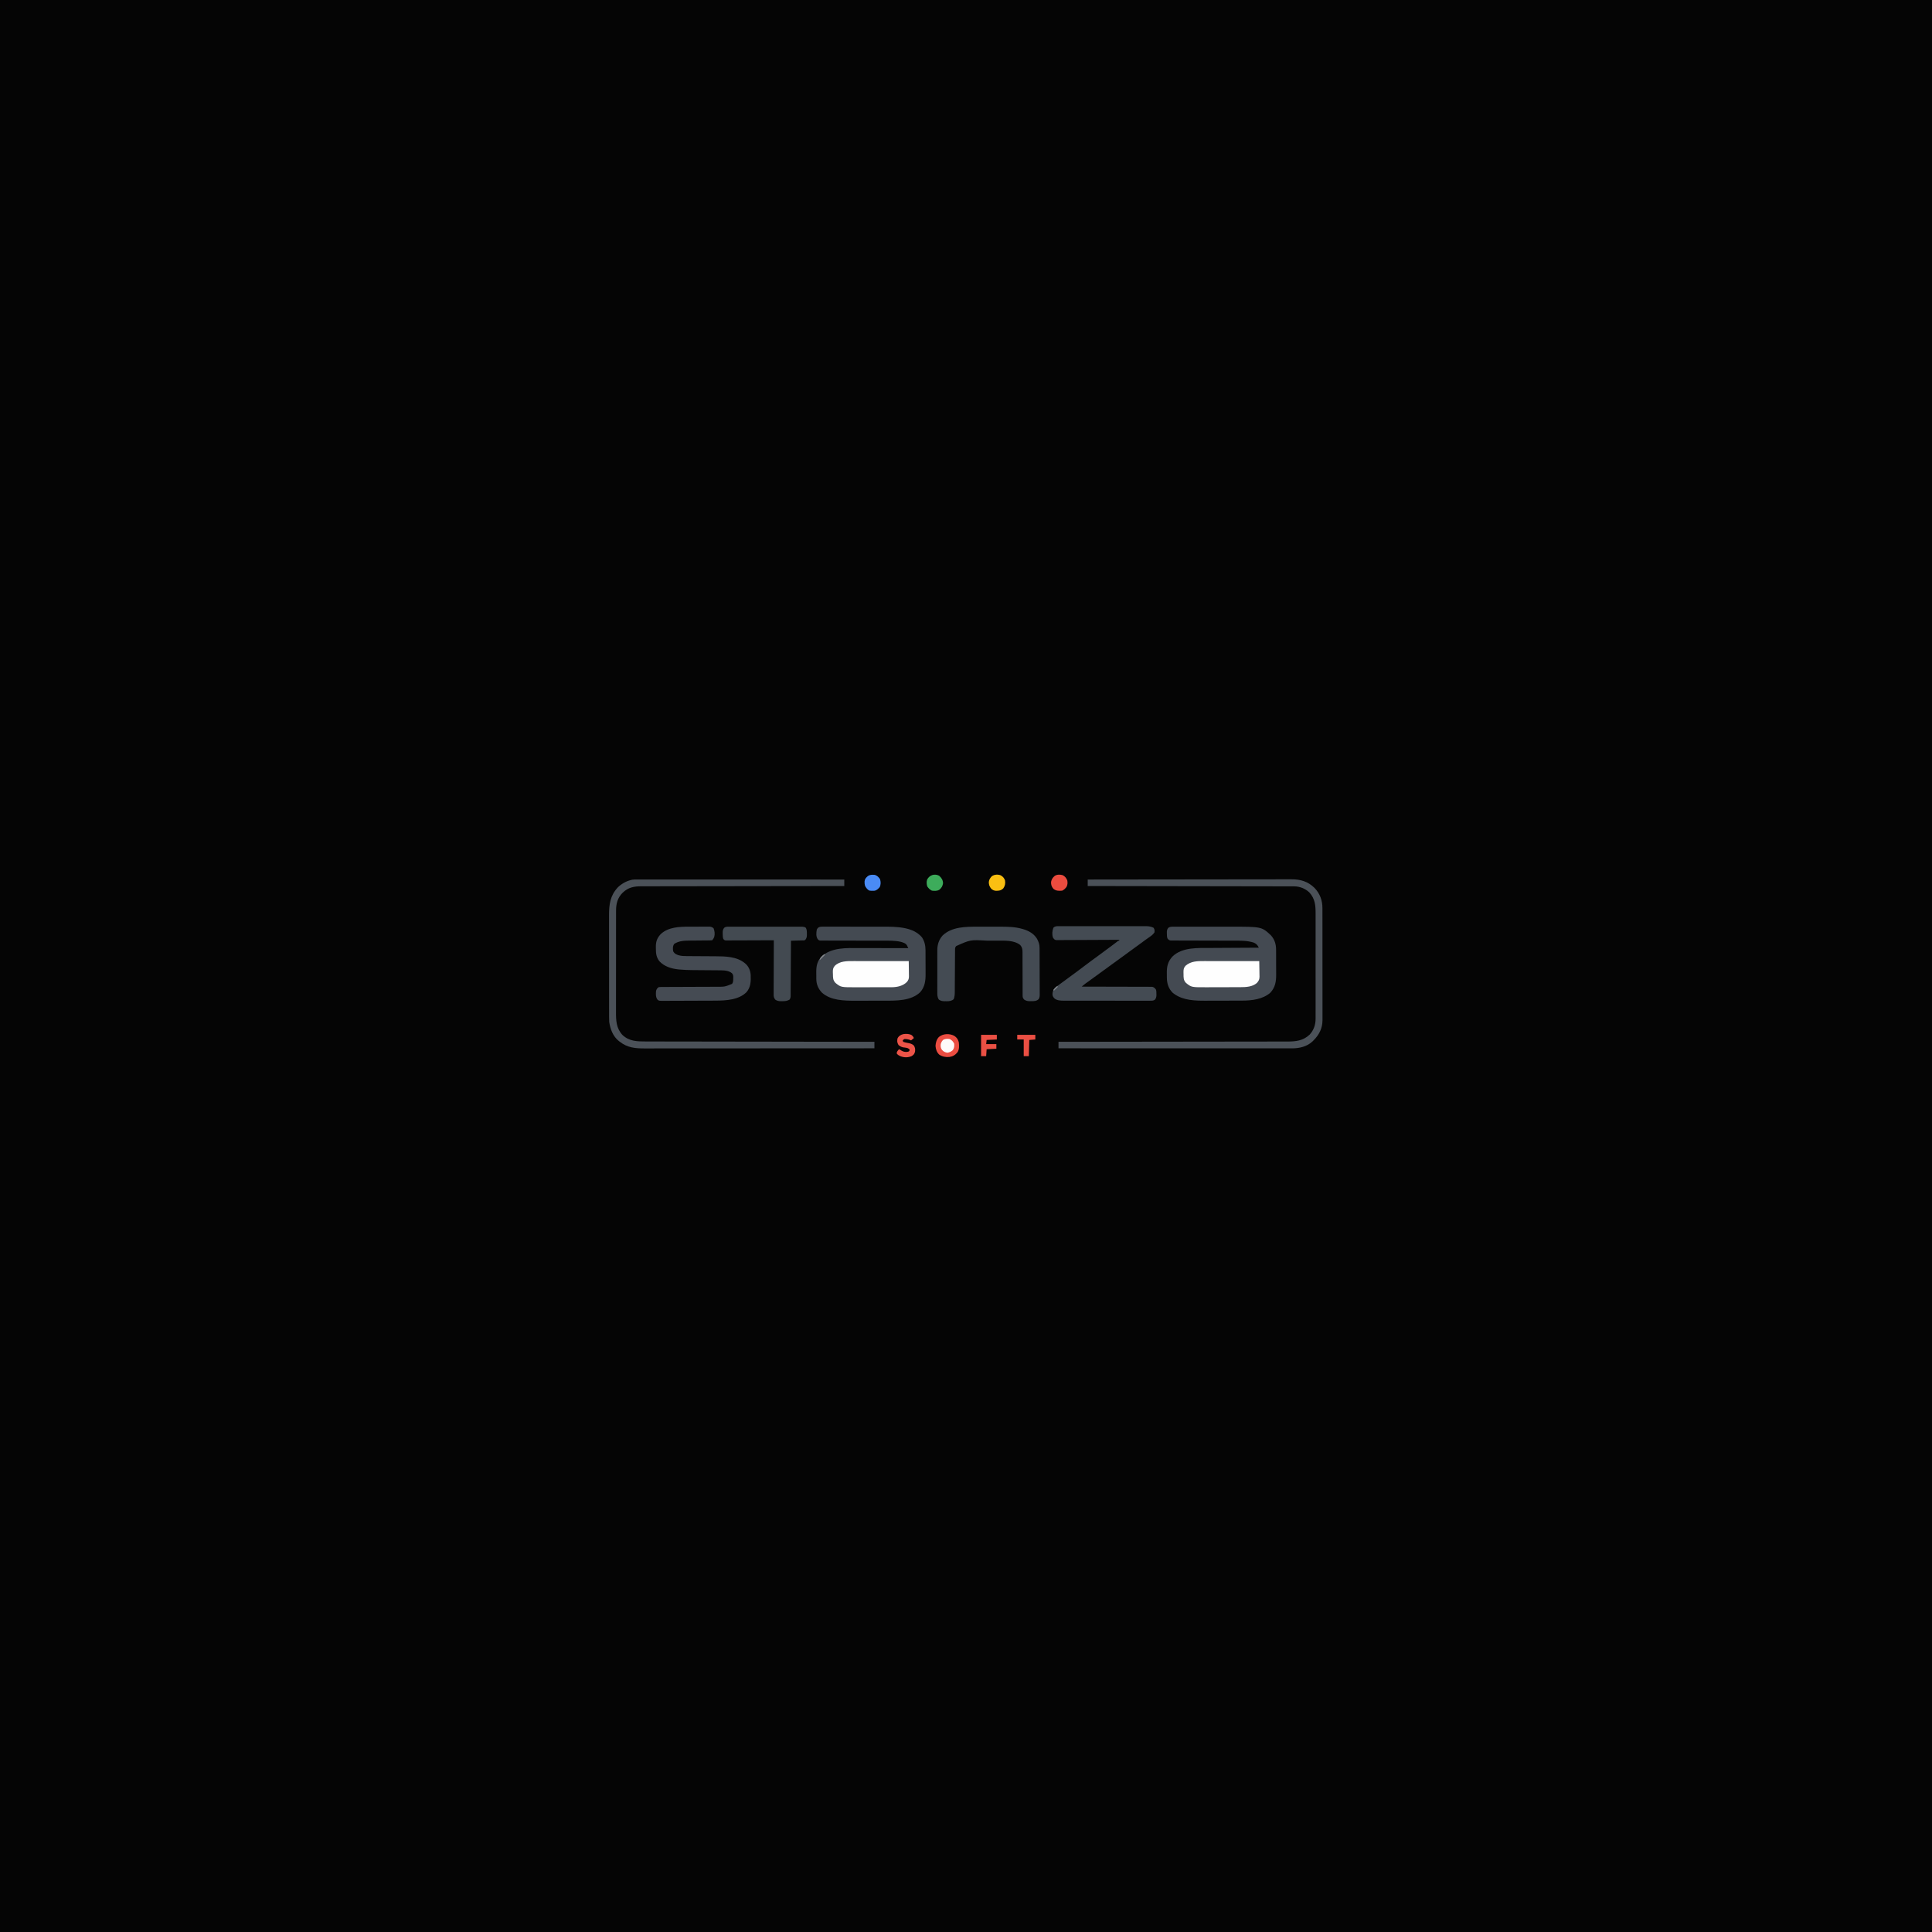
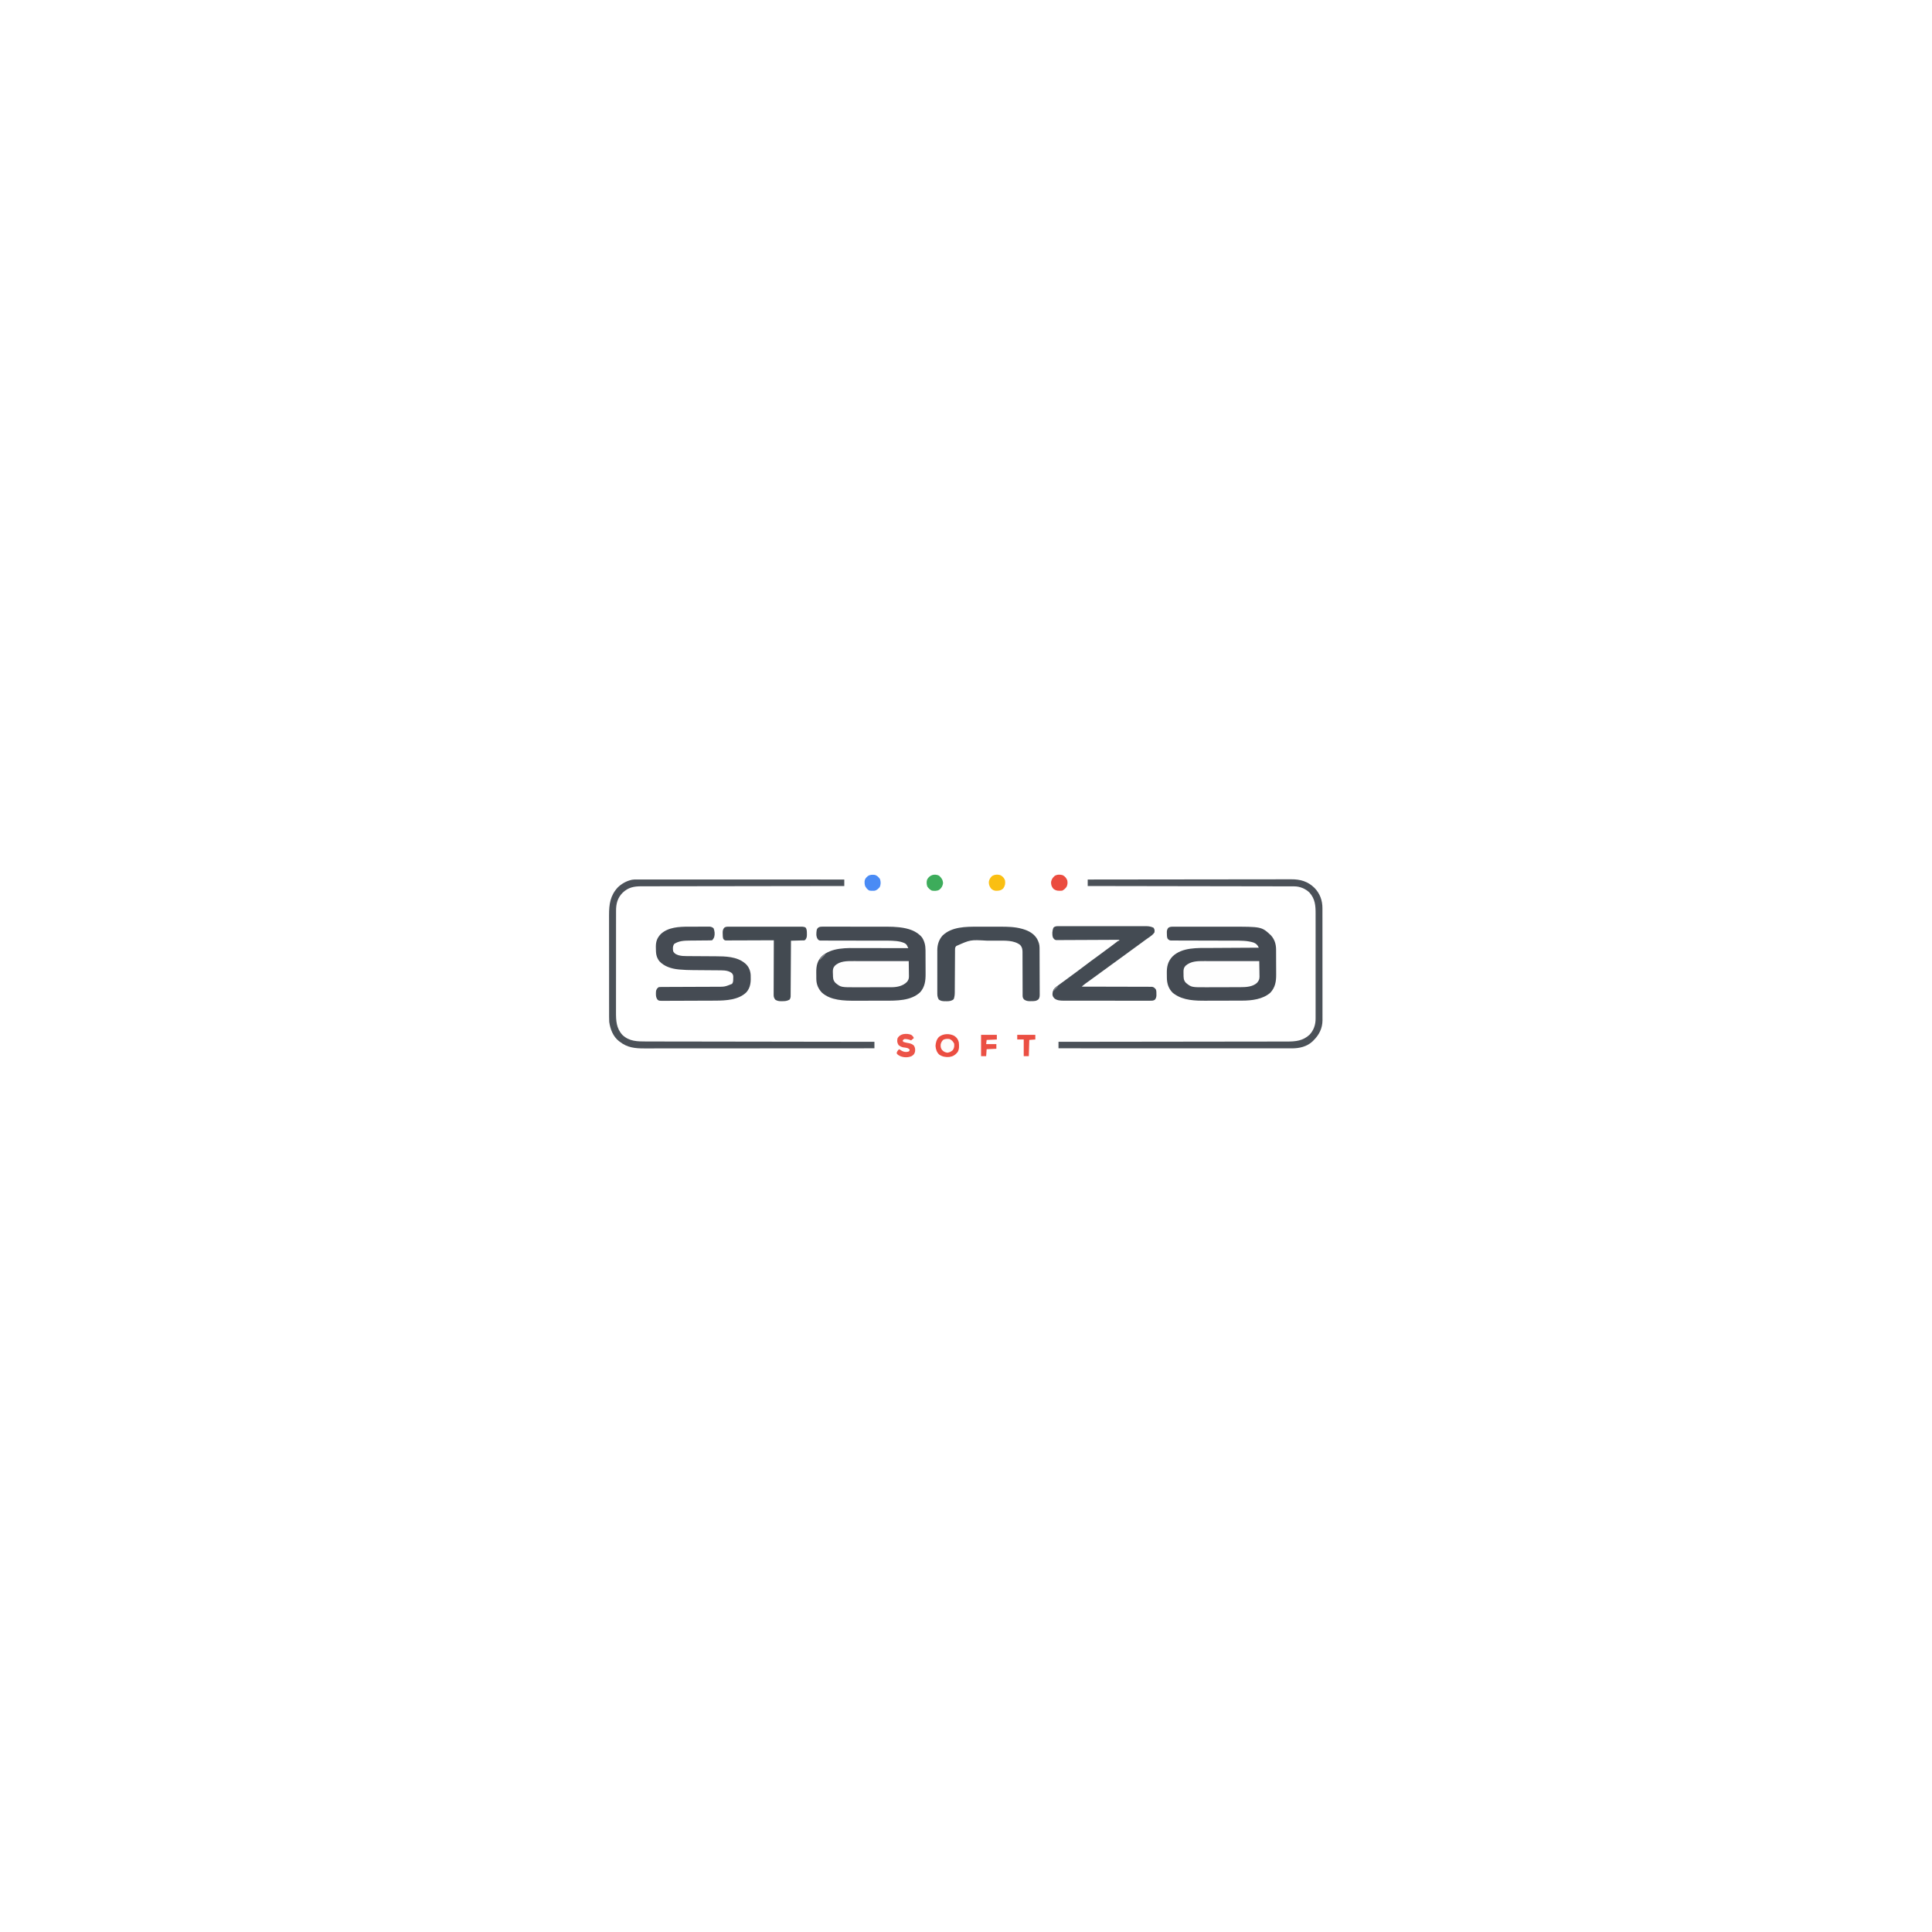
<svg xmlns="http://www.w3.org/2000/svg" version="1.1" width="4167" height="4167">
-   <path d="M0 0 C1375.11 0 2750.22 0 4167 0 C4167 1375.11 4167 2750.22 4167 4167 C2791.89 4167 1416.78 4167 0 4167 C0 2791.89 0 1416.78 0 0 Z " fill="#050505" transform="translate(0,0)" />
  <path d="M0 0 C0.971 -0.005 0.971 -0.005 1.962 -0.009 C4.13 -0.017 6.298 -0.011 8.467 -0.005 C10.022 -0.008 11.578 -0.011 13.134 -0.015 C17.365 -0.025 21.595 -0.021 25.825 -0.015 C30.267 -0.01 34.709 -0.014 39.151 -0.017 C46.627 -0.021 54.103 -0.016 61.579 -0.007 C70.178 0.004 78.777 0.001 87.375 -0.01 C94.782 -0.02 102.189 -0.021 109.595 -0.016 C114.007 -0.012 118.419 -0.012 122.831 -0.019 C190.693 -0.107 190.693 -0.107 210.722 18.629 C218.538 27.295 221.758 37.486 221.825 49.024 C221.832 49.756 221.839 50.487 221.846 51.24 C221.864 53.634 221.868 56.028 221.871 58.422 C221.877 60.106 221.884 61.79 221.891 63.473 C221.903 66.996 221.906 70.519 221.905 74.041 C221.905 78.522 221.932 83.002 221.967 87.482 C221.989 90.959 221.993 94.437 221.992 97.914 C221.994 99.564 222.003 101.214 222.019 102.864 C222.147 117.871 220.144 130.8 209.535 142.254 C193.423 156.576 169.403 159.391 148.641 159.415 C147.589 159.42 146.537 159.425 145.453 159.43 C141.995 159.445 138.536 159.452 135.078 159.457 C133.886 159.46 132.695 159.463 131.467 159.466 C125.155 159.481 118.842 159.49 112.53 159.494 C106.063 159.5 99.596 159.524 93.129 159.552 C88.11 159.571 83.092 159.576 78.074 159.578 C75.693 159.581 73.312 159.588 70.931 159.602 C47.845 159.721 22.084 159.223 2.535 145.254 C0.926 144.109 0.926 144.109 -0.715 142.941 C-10.151 133.72 -13.579 122.865 -13.728 109.95 C-13.742 108.471 -13.753 106.992 -13.761 105.512 C-13.772 104.021 -13.792 102.53 -13.822 101.039 C-14.113 86.413 -11.817 75.147 -1.536 64.199 C19.203 44.068 52.589 45.949 79.317 45.849 C83.027 45.833 86.737 45.807 90.447 45.781 C97.445 45.735 104.443 45.698 111.44 45.665 C119.419 45.626 127.397 45.577 135.376 45.527 C151.762 45.424 168.148 45.334 184.535 45.254 C181.679 39.338 179.522 36.899 173.535 34.254 C159.748 29.812 145.111 30.106 130.78 30.112 C129.258 30.109 127.735 30.106 126.212 30.102 C122.965 30.094 119.718 30.089 116.471 30.085 C111.336 30.079 106.201 30.063 101.065 30.044 C99.3 30.038 97.535 30.031 95.77 30.025 C94.446 30.02 94.446 30.02 93.095 30.015 C81.16 29.973 69.225 29.94 57.291 29.928 C49.207 29.92 41.125 29.897 33.042 29.859 C28.773 29.839 24.504 29.827 20.235 29.832 C16.231 29.836 12.227 29.822 8.223 29.795 C6.754 29.788 5.285 29.787 3.816 29.795 C1.813 29.804 -0.191 29.786 -2.194 29.766 C-3.315 29.764 -4.436 29.761 -5.592 29.759 C-9.134 29.137 -10.288 28.064 -12.465 25.254 C-13.662 21.664 -13.671 18.663 -13.715 14.879 C-13.741 13.572 -13.767 12.265 -13.793 10.918 C-13.448 7.059 -12.88 5.245 -10.465 2.254 C-7.019 -0.007 -4.062 0.003 0 0 Z " fill="#444A52" transform="translate(2530.465,1998.746)" />
  <path d="M0 0 C0.649 -0.004 1.298 -0.008 1.967 -0.012 C4.134 -0.022 6.301 -0.01 8.469 0.002 C10.027 -0.001 11.584 -0.004 13.142 -0.009 C17.372 -0.019 21.602 -0.009 25.832 0.004 C30.275 0.016 34.718 0.011 39.16 0.009 C46.634 0.009 54.108 0.02 61.583 0.038 C70.182 0.059 78.781 0.063 87.381 0.056 C95.685 0.051 103.989 0.056 112.293 0.068 C115.809 0.072 119.325 0.073 122.841 0.071 C127.005 0.069 131.169 0.077 135.333 0.093 C136.846 0.097 138.359 0.098 139.872 0.095 C147.948 0.083 155.898 0.401 163.931 1.278 C164.654 1.357 165.378 1.436 166.124 1.517 C183.93 3.636 202.341 8.86 214.06 23.288 C219.54 31.77 221.514 40.601 221.569 50.566 C221.574 51.26 221.579 51.953 221.584 52.668 C221.598 54.948 221.605 57.227 221.611 59.507 C221.615 60.684 221.615 60.684 221.619 61.886 C221.634 66.043 221.644 70.2 221.648 74.357 C221.653 78.62 221.677 82.882 221.706 87.145 C221.725 90.45 221.73 93.755 221.731 97.06 C221.734 98.63 221.742 100.2 221.755 101.77 C221.872 116.581 220.23 129.94 210.095 141.437 C190.125 160.244 158.983 159.692 133.486 159.675 C131.09 159.679 128.695 159.683 126.299 159.688 C121.3 159.695 116.301 159.695 111.302 159.69 C104.951 159.684 98.599 159.701 92.248 159.724 C87.306 159.739 82.364 159.74 77.422 159.737 C75.083 159.737 72.744 159.742 70.405 159.753 C46.474 159.844 16.854 159.387 -1.967 142.206 C-9.977 133.652 -13.89 124.257 -13.928 112.456 C-13.935 111.718 -13.942 110.979 -13.948 110.218 C-13.959 108.663 -13.963 107.107 -13.963 105.552 C-13.967 103.21 -14.004 100.87 -14.042 98.529 C-14.142 85.337 -12.134 74.19 -2.592 64.374 C19.002 44.366 51.894 46.062 79.19 46.171 C82.9 46.184 86.61 46.185 90.32 46.187 C97.318 46.194 104.316 46.21 111.313 46.23 C119.292 46.253 127.27 46.264 135.249 46.274 C151.635 46.294 168.021 46.329 184.408 46.374 C183.794 45.075 183.172 43.78 182.547 42.487 C182.029 41.405 182.029 41.405 181.5 40.3 C178.818 35.57 172.971 34.139 168.025 32.663 C155.876 29.897 143.038 30.229 130.653 30.248 C129.131 30.247 127.608 30.245 126.085 30.243 C122.838 30.238 119.591 30.236 116.344 30.236 C111.209 30.235 106.074 30.222 100.938 30.207 C100.068 30.204 99.198 30.201 98.301 30.199 C96.523 30.193 94.746 30.188 92.968 30.183 C81.033 30.148 69.098 30.121 57.164 30.124 C49.08 30.125 40.998 30.109 32.915 30.073 C28.646 30.055 24.377 30.045 20.108 30.058 C16.104 30.069 12.1 30.057 8.096 30.028 C6.627 30.021 5.158 30.023 3.689 30.034 C1.686 30.048 -0.318 30.028 -2.321 30.007 C-3.442 30.005 -4.563 30.004 -5.719 30.002 C-8.592 29.374 -8.592 29.374 -10.938 26.96 C-14.884 20.792 -14.124 13.419 -12.905 6.437 C-10.38 0.546 -5.978 -0.001 0 0 Z " fill="#444A52" transform="translate(1774.592,1998.626)" />
  <path d="M0 0 C0.774 -0.001 1.548 -0.002 2.345 -0.003 C4.948 -0.006 7.551 -0.002 10.154 0.003 C12.035 0.002 13.916 0.001 15.797 0 C20.973 -0.002 26.15 0.002 31.326 0.007 C36.906 0.011 42.485 0.01 48.064 0.009 C57.733 0.009 67.403 0.012 77.072 0.017 C91.052 0.025 105.032 0.028 119.012 0.029 C141.692 0.031 164.373 0.038 187.053 0.048 C209.088 0.057 231.122 0.064 253.157 0.068 C253.836 0.068 254.515 0.068 255.215 0.069 C262.035 0.07 268.855 0.071 275.675 0.072 C332.876 0.083 390.078 0.1 447.279 0.123 C447.279 4.743 447.279 9.363 447.279 14.123 C445.847 14.125 445.847 14.125 444.386 14.126 C387.811 14.184 331.236 14.258 274.661 14.352 C267.869 14.363 261.077 14.374 254.286 14.385 C253.61 14.387 252.934 14.388 252.238 14.389 C230.336 14.425 208.435 14.45 186.533 14.471 C163.386 14.494 140.239 14.527 117.092 14.572 C103.226 14.598 89.361 14.616 75.496 14.622 C65.99 14.628 56.485 14.644 46.979 14.669 C41.493 14.683 36.008 14.692 30.522 14.688 C25.498 14.685 20.474 14.695 15.451 14.716 C13.635 14.722 11.819 14.722 10.003 14.716 C-6.351 14.673 -18.799 16.977 -30.909 28.686 C-41.898 39.787 -45.044 52.445 -44.982 67.691 C-44.986 68.707 -44.989 69.723 -44.993 70.77 C-45.004 74.15 -45 77.53 -44.996 80.909 C-45 83.343 -45.005 85.777 -45.011 88.21 C-45.023 94.119 -45.026 100.029 -45.023 105.938 C-45.022 110.745 -45.023 115.552 -45.028 120.359 C-45.028 121.045 -45.029 121.731 -45.03 122.438 C-45.031 123.831 -45.032 125.225 -45.033 126.619 C-45.044 139.672 -45.042 152.724 -45.036 165.777 C-45.031 177.695 -45.042 189.613 -45.061 201.531 C-45.08 213.793 -45.089 226.055 -45.085 238.317 C-45.083 245.192 -45.085 252.066 -45.099 258.94 C-45.113 265.408 -45.11 271.875 -45.097 278.342 C-45.095 280.708 -45.097 283.075 -45.106 285.441 C-45.167 304.292 -44.673 320.729 -31.221 335.373 C-16.407 349.363 0.881 349.422 20.077 349.402 C22.203 349.407 24.328 349.412 26.454 349.419 C32.278 349.435 38.102 349.438 43.926 349.44 C50.213 349.443 56.5 349.459 62.787 349.472 C73.674 349.495 84.56 349.51 95.447 349.52 C106.862 349.53 118.277 349.545 129.692 349.565 C130.758 349.567 130.758 349.567 131.845 349.569 C135.453 349.575 139.061 349.582 142.669 349.588 C168.208 349.634 193.747 349.67 219.286 349.701 C244.093 349.731 268.899 349.766 293.706 349.806 C294.471 349.807 295.236 349.808 296.024 349.809 C303.707 349.822 311.389 349.834 319.072 349.847 C334.722 349.872 350.371 349.897 366.021 349.922 C366.741 349.923 367.46 349.924 368.201 349.925 C416.227 350.001 464.253 350.063 512.279 350.123 C512.279 354.743 512.279 359.363 512.279 364.123 C463.445 364.157 414.611 364.189 365.777 364.208 C364.693 364.208 364.693 364.208 363.587 364.209 C347.874 364.215 332.162 364.22 316.45 364.225 C308.744 364.228 301.039 364.23 293.334 364.233 C292.183 364.233 292.183 364.233 291.01 364.234 C266.164 364.242 241.318 364.257 216.472 364.276 C190.936 364.295 165.4 364.307 139.863 364.311 C136.255 364.311 132.647 364.312 129.039 364.313 C128.329 364.313 127.619 364.313 126.887 364.313 C115.464 364.316 104.04 364.325 92.617 364.337 C81.128 364.348 69.639 364.353 58.15 364.35 C51.926 364.349 45.703 364.351 39.48 364.361 C33.78 364.371 28.08 364.372 22.38 364.365 C20.321 364.364 18.262 364.367 16.202 364.373 C-3.542 364.43 -20.663 362.831 -36.721 350.123 C-37.407 349.624 -38.093 349.125 -38.799 348.611 C-51.555 338.643 -57.556 322.658 -59.721 307.123 C-59.972 303.533 -59.996 299.963 -59.982 296.366 C-59.986 295.341 -59.989 294.317 -59.993 293.261 C-60.004 289.859 -60 286.457 -59.996 283.055 C-60 280.604 -60.005 278.152 -60.011 275.7 C-60.023 269.75 -60.026 263.8 -60.023 257.849 C-60.022 253.009 -60.023 248.168 -60.028 243.327 C-60.028 242.636 -60.029 241.945 -60.03 241.233 C-60.031 239.828 -60.032 238.424 -60.033 237.02 C-60.044 223.873 -60.042 210.726 -60.036 197.579 C-60.031 185.577 -60.042 173.576 -60.061 161.575 C-60.08 149.223 -60.088 136.872 -60.085 124.52 C-60.083 117.597 -60.085 110.674 -60.099 103.751 C-60.113 97.238 -60.11 90.725 -60.097 84.212 C-60.095 81.83 -60.097 79.447 -60.106 77.065 C-60.181 53.707 -57.666 34.725 -41.159 16.998 C-33.354 9.443 -23.323 3.673 -12.721 1.123 C-12.015 0.951 -11.309 0.779 -10.581 0.601 C-7.041 0.009 -3.577 -0.013 0 0 Z " fill="#4B5158" transform="translate(1373.721,1896.877)" />
  <path d="M0 0 C57.726 -0.092 115.452 -0.162 173.178 -0.204 C179.995 -0.209 186.811 -0.214 193.628 -0.22 C194.306 -0.22 194.985 -0.221 195.683 -0.221 C217.654 -0.238 239.624 -0.268 261.595 -0.305 C284.821 -0.344 308.047 -0.368 331.273 -0.376 C345.181 -0.382 359.089 -0.399 372.998 -0.432 C382.538 -0.453 392.078 -0.459 401.618 -0.454 C407.121 -0.451 412.623 -0.455 418.125 -0.477 C423.169 -0.496 428.213 -0.497 433.257 -0.484 C435.075 -0.482 436.894 -0.487 438.712 -0.5 C458.587 -0.629 474.707 3.886 489.27 18.145 C500.926 30.335 506.325 45.094 506.261 61.79 C506.265 62.854 506.268 63.918 506.272 65.015 C506.283 68.569 506.279 72.123 506.275 75.677 C506.279 78.23 506.284 80.783 506.29 83.336 C506.302 89.545 506.305 95.753 506.302 101.962 C506.301 107.012 506.302 112.061 506.307 117.111 C506.307 117.831 506.308 118.551 506.308 119.293 C506.31 120.755 506.311 122.218 506.312 123.68 C506.323 137.386 506.321 151.092 506.315 164.798 C506.309 177.318 506.321 189.838 506.34 202.358 C506.359 215.232 506.367 228.105 506.364 240.979 C506.362 248.199 506.364 255.419 506.378 262.64 C506.392 269.433 506.389 276.225 506.376 283.018 C506.374 285.506 506.376 287.994 506.385 290.482 C506.395 293.889 506.387 297.295 506.374 300.702 C506.382 301.677 506.389 302.652 506.397 303.657 C506.262 320.949 499.196 334.974 487 347 C486.363 347.647 485.726 348.294 485.07 348.961 C472.937 360.49 456.402 364.176 440.143 364.123 C439.27 364.124 438.398 364.125 437.499 364.127 C434.573 364.129 431.647 364.125 428.721 364.12 C426.603 364.121 424.485 364.122 422.367 364.123 C416.545 364.125 410.723 364.121 404.902 364.116 C398.624 364.112 392.347 364.113 386.069 364.114 C375.193 364.114 364.316 364.111 353.44 364.106 C342.033 364.1 330.626 364.096 319.219 364.095 C318.155 364.095 318.155 364.095 317.069 364.095 C313.467 364.094 309.865 364.094 306.262 364.094 C280.749 364.092 255.235 364.085 229.722 364.075 C204.936 364.066 180.151 364.059 155.365 364.055 C154.601 364.055 153.837 364.055 153.05 364.055 C145.377 364.053 137.705 364.052 130.032 364.051 C114.402 364.048 98.771 364.045 83.141 364.042 C82.422 364.042 81.704 364.042 80.963 364.042 C32.976 364.033 -15.012 364.017 -63 364 C-63 359.38 -63 354.76 -63 350 C-61.924 349.999 -60.847 349.998 -59.738 349.997 C-12.292 349.954 35.155 349.907 82.601 349.841 C83.32 349.84 84.038 349.839 84.779 349.838 C100.396 349.816 116.014 349.794 131.631 349.771 C139.29 349.76 146.95 349.749 154.609 349.738 C155.371 349.736 156.133 349.735 156.918 349.734 C181.612 349.699 206.305 349.673 230.999 349.652 C256.38 349.63 281.76 349.599 307.141 349.555 C310.728 349.549 314.315 349.543 317.902 349.537 C318.96 349.535 318.96 349.535 320.041 349.533 C331.393 349.515 342.746 349.506 354.098 349.502 C365.518 349.497 376.938 349.481 388.357 349.454 C394.542 349.44 400.727 349.431 406.911 349.435 C412.578 349.438 418.244 349.428 423.91 349.407 C425.956 349.402 428.002 349.401 430.048 349.407 C448.658 349.45 464.603 347.857 478.742 334.449 C487.604 324.836 491.627 312.865 491.508 299.963 C491.514 298.909 491.52 297.854 491.527 296.768 C491.543 293.264 491.53 289.762 491.518 286.258 C491.523 283.734 491.53 281.21 491.539 278.686 C491.555 272.56 491.553 266.434 491.541 260.308 C491.532 255.326 491.531 250.343 491.535 245.361 C491.536 244.294 491.536 244.294 491.537 243.206 C491.538 241.761 491.54 240.316 491.541 238.871 C491.552 225.344 491.539 211.817 491.518 198.29 C491.5 186.704 491.503 175.117 491.521 163.531 C491.543 150.051 491.551 136.572 491.539 123.092 C491.538 121.653 491.537 120.213 491.535 118.773 C491.535 118.065 491.534 117.357 491.533 116.627 C491.53 111.656 491.536 106.684 491.545 101.713 C491.558 95.011 491.549 88.31 491.526 81.608 C491.52 79.154 491.522 76.699 491.531 74.245 C491.589 56.358 490.67 41.983 478.191 27.969 C469.253 19.495 457.314 14.675 445.064 14.738 C444.291 14.734 443.518 14.73 442.722 14.726 C440.135 14.715 437.548 14.718 434.961 14.722 C433.086 14.717 431.211 14.711 429.337 14.704 C424.188 14.688 419.039 14.685 413.89 14.683 C408.336 14.68 402.783 14.664 397.229 14.651 C387.608 14.628 377.987 14.613 368.366 14.603 C354.456 14.589 340.545 14.563 326.635 14.535 C304.066 14.49 281.498 14.453 258.929 14.422 C237.006 14.392 215.082 14.357 193.158 14.317 C192.482 14.316 191.806 14.315 191.11 14.314 C184.322 14.301 177.535 14.289 170.747 14.276 C113.831 14.171 56.916 14.081 0 14 C0 9.38 0 4.76 0 0 Z " fill="#4B5158" transform="translate(2346,1897)" />
  <path d="M0 0 C0.826 -0.005 1.652 -0.009 2.503 -0.014 C5.275 -0.026 8.047 -0.017 10.819 -0.007 C12.805 -0.011 14.791 -0.017 16.777 -0.023 C22.176 -0.037 27.575 -0.032 32.974 -0.022 C38.624 -0.014 44.275 -0.021 49.925 -0.026 C59.421 -0.032 68.916 -0.024 78.411 -0.01 C89.38 0.006 100.349 0.001 111.317 -0.016 C120.737 -0.029 130.156 -0.031 139.575 -0.023 C145.2 -0.019 150.824 -0.018 156.449 -0.028 C161.742 -0.037 167.035 -0.031 172.329 -0.013 C174.268 -0.009 176.207 -0.01 178.147 -0.017 C180.802 -0.025 183.456 -0.015 186.111 0 C186.872 -0.007 187.633 -0.013 188.417 -0.02 C193.839 0.038 198.987 0.918 203.873 3.381 C206.364 7.118 206.331 8.954 205.873 13.381 C202.759 18.209 198.443 21.088 193.81 24.318 C192.183 25.472 190.557 26.627 188.931 27.783 C187.676 28.673 187.676 28.673 186.396 29.58 C182.353 32.466 178.364 35.424 174.373 38.381 C167.497 43.464 160.583 48.491 153.642 53.486 C148.192 57.415 142.776 61.388 137.373 65.381 C127.519 72.661 117.587 79.829 107.643 86.985 C98.391 93.647 89.174 100.351 80.007 107.13 C73.657 111.821 67.262 116.447 60.834 121.031 C60.139 121.53 59.444 122.028 58.728 122.541 C58.127 122.97 57.525 123.4 56.905 123.842 C55.141 125.178 53.443 126.557 51.746 127.977 C50.798 128.77 49.85 129.564 48.873 130.381 C49.667 130.381 50.461 130.382 51.28 130.383 C70.601 130.398 89.921 130.44 109.242 130.513 C118.586 130.548 127.929 130.573 137.273 130.577 C145.416 130.58 153.559 130.6 161.702 130.641 C166.015 130.663 170.327 130.675 174.639 130.667 C178.698 130.66 182.756 130.675 186.815 130.709 C188.305 130.717 189.794 130.717 191.284 130.708 C193.318 130.696 195.353 130.718 197.387 130.742 C198.526 130.744 199.664 130.747 200.837 130.75 C204.812 131.576 206.317 133.305 208.873 136.381 C210.191 139.576 210.039 142.887 210.06 146.318 C210.075 147.338 210.089 148.358 210.103 149.408 C209.797 153.356 209.096 156.121 206.299 159.002 C202.873 160.95 199.656 160.792 195.822 160.755 C195.004 160.759 194.186 160.763 193.343 160.767 C190.599 160.777 187.855 160.765 185.11 160.753 C183.144 160.756 181.178 160.759 179.212 160.764 C173.866 160.774 168.521 160.764 163.176 160.751 C157.581 160.74 151.987 160.744 146.392 160.746 C136.991 160.747 127.59 160.736 118.189 160.717 C107.329 160.696 96.47 160.692 85.61 160.699 C75.16 160.704 64.71 160.699 54.26 160.688 C49.815 160.683 45.371 160.682 40.927 160.684 C35.686 160.686 30.445 160.678 25.204 160.662 C23.284 160.658 21.364 160.657 19.444 160.66 C16.816 160.663 14.188 160.654 11.559 160.642 C10.806 160.645 10.053 160.649 9.277 160.653 C2.752 160.6 -4.25 160.186 -9.565 156.068 C-12.681 152.8 -14.095 150.843 -14.154 146.275 C-13.814 141.069 -12.632 137.356 -9.127 133.381 C-6.242 130.857 -3.172 128.623 -0.065 126.381 C0.822 125.729 1.708 125.078 2.621 124.407 C4.463 123.053 6.309 121.703 8.158 120.358 C10.696 118.51 13.224 116.65 15.748 114.783 C22.003 110.158 28.273 105.553 34.549 100.955 C42.992 94.762 51.372 88.497 59.685 82.131 C65.908 77.367 72.162 72.681 78.569 68.168 C84.505 63.971 90.299 59.588 96.106 55.213 C102.932 50.075 109.8 44.996 116.694 39.948 C119.782 37.683 122.825 35.421 125.783 32.986 C127.873 31.381 127.873 31.381 129.873 31.381 C129.873 30.721 129.873 30.061 129.873 29.381 C129.16 29.386 128.448 29.39 127.713 29.395 C110.379 29.505 93.045 29.588 75.71 29.64 C67.327 29.666 58.945 29.701 50.562 29.758 C43.256 29.808 35.951 29.84 28.645 29.851 C24.776 29.858 20.907 29.873 17.038 29.91 C13.397 29.944 9.756 29.954 6.115 29.946 C4.141 29.949 2.166 29.975 0.192 30.003 C-0.983 29.996 -2.158 29.989 -3.369 29.982 C-4.39 29.987 -5.412 29.991 -6.464 29.996 C-10.109 29.154 -11.134 27.456 -13.127 24.381 C-15.33 17.772 -14.675 9.75 -12.127 3.381 C-8.65 -0.321 -4.765 -0.041 0 0 Z " fill="#444B53" transform="translate(2284.127,1997.619)" />
  <path d="M0 0 C1.4 -0.004 2.8 -0.008 4.2 -0.013 C7.097 -0.02 9.993 -0.02 12.889 -0.015 C16.592 -0.009 20.295 -0.026 23.998 -0.049 C26.873 -0.064 29.747 -0.065 32.622 -0.062 C33.989 -0.062 35.355 -0.067 36.721 -0.078 C38.622 -0.09 40.523 -0.081 42.425 -0.072 C43.502 -0.072 44.58 -0.073 45.69 -0.073 C49.055 0.357 50.923 1.256 53.613 3.301 C56.127 9.166 56.773 16.231 55.008 22.426 C53.878 25.179 52.724 27.19 50.613 29.301 C48.227 29.566 48.227 29.566 45.192 29.588 C44.056 29.601 42.921 29.615 41.75 29.629 C39.896 29.636 39.896 29.636 38.004 29.645 C36.73 29.659 35.457 29.674 34.145 29.689 C30.051 29.735 25.957 29.77 21.863 29.801 C17.812 29.832 13.761 29.865 9.71 29.913 C7.188 29.941 4.666 29.962 2.144 29.973 C-9.861 30.11 -20.985 30.474 -31.262 37.176 C-34.602 42.088 -34.421 47.54 -33.387 53.301 C-30.98 57.139 -28.795 58.982 -24.574 60.551 C-23.358 61.023 -23.358 61.023 -22.117 61.504 C-16.053 63.274 -10.001 63.45 -3.74 63.458 C-2.484 63.466 -2.484 63.466 -1.203 63.474 C0.606 63.485 2.415 63.493 4.225 63.5 C7.108 63.512 9.991 63.531 12.875 63.553 C21.071 63.614 29.268 63.668 37.464 63.702 C42.491 63.723 47.517 63.759 52.544 63.803 C54.439 63.817 56.335 63.826 58.23 63.829 C78.975 63.868 103.833 64.488 120.613 78.301 C121.248 78.813 121.882 79.324 122.535 79.852 C129.618 86.192 133.181 94.973 133.736 104.379 C134.219 118.028 133.96 130.451 124.613 141.301 C107.968 157.98 80.239 159.417 58.073 159.494 C56.093 159.506 56.093 159.506 54.073 159.518 C49.736 159.544 45.399 159.56 41.062 159.574 C39.562 159.58 38.062 159.585 36.562 159.59 C30.326 159.612 24.09 159.631 17.854 159.642 C8.943 159.658 0.031 159.692 -8.88 159.748 C-15.165 159.787 -21.45 159.807 -27.734 159.812 C-31.482 159.816 -35.229 159.828 -38.977 159.86 C-43.149 159.896 -47.321 159.892 -51.493 159.884 C-52.731 159.901 -53.969 159.917 -55.245 159.934 C-64.551 159.866 -64.551 159.866 -67.643 156.886 C-71.421 151.286 -70.888 144.873 -70.387 138.301 C-68.862 134.089 -68.107 132.781 -64.387 130.301 C-61.948 130.045 -61.948 130.045 -58.995 130.036 C-57.875 130.027 -56.755 130.019 -55.602 130.011 C-53.757 130.012 -53.757 130.012 -51.876 130.014 C-49.888 130.003 -47.901 129.993 -45.913 129.982 C-43.774 129.973 -41.635 129.968 -39.496 129.965 C-35.027 129.959 -30.557 129.937 -26.088 129.913 C-16.583 129.864 -7.079 129.831 2.426 129.801 C12.65 129.768 22.874 129.731 33.099 129.677 C37.528 129.653 41.957 129.64 46.386 129.633 C48.49 129.629 50.594 129.62 52.697 129.609 C55.244 129.595 57.791 129.589 60.337 129.591 C77.769 129.649 77.769 129.649 93.613 123.301 C96.241 119.737 96.016 115.623 96.051 111.363 C96.1 110.309 96.1 110.309 96.15 109.232 C96.191 105.308 95.785 103.519 93.336 100.406 C91.028 98.621 89.347 97.455 86.613 96.551 C85.974 96.329 85.335 96.107 84.676 95.879 C79.59 94.453 74.749 94.145 69.484 94.127 C68.276 94.117 68.276 94.117 67.043 94.107 C65.295 94.093 63.547 94.081 61.8 94.071 C59.013 94.054 56.226 94.031 53.439 94.006 C45.515 93.936 37.59 93.876 29.666 93.824 C24.81 93.792 19.954 93.75 15.099 93.704 C13.268 93.688 11.438 93.676 9.608 93.667 C-0.208 93.62 -9.93 93.296 -19.707 92.386 C-20.995 92.268 -20.995 92.268 -22.308 92.147 C-37.276 90.629 -53.007 85.74 -63.387 74.301 C-69.935 65.675 -70.75 57.65 -70.762 47.051 C-70.786 45.874 -70.811 44.697 -70.836 43.484 C-70.875 31.786 -67.997 23.99 -59.852 15.555 C-43.96 1.023 -20.44 -0.014 0 0 Z " fill="#454B53" transform="translate(1485.387,1998.699)" />
  <path d="M0 0 C1.855 -0.001 3.711 -0.003 5.566 -0.006 C9.422 -0.009 13.277 -0.005 17.133 0.005 C22.017 0.016 26.901 0.01 31.785 -0.002 C35.606 -0.01 39.428 -0.007 43.25 -0.002 C45.048 -0.001 46.847 -0.002 48.645 -0.007 C64.038 -0.039 79.953 0.273 94.875 4.453 C96.045 4.775 96.045 4.775 97.238 5.103 C109.742 8.743 120.959 14.9 127.848 26.332 C131.119 32.636 133.11 37.985 133.147 45.123 C133.158 46.549 133.158 46.549 133.169 48.003 C133.172 49.034 133.174 50.065 133.177 51.127 C133.184 52.222 133.19 53.317 133.197 54.445 C133.217 58.062 133.228 61.679 133.238 65.297 C133.242 66.533 133.246 67.769 133.251 69.042 C133.269 74.904 133.284 80.766 133.292 86.628 C133.302 93.387 133.328 100.145 133.369 106.903 C133.403 112.765 133.414 118.627 133.418 124.489 C133.423 126.98 133.435 129.472 133.453 131.963 C133.478 135.443 133.477 138.923 133.47 142.404 C133.489 143.95 133.489 143.95 133.509 145.528 C133.476 149.953 133.452 152.526 131.108 156.364 C126.258 160.741 121.285 160.604 115.062 160.578 C114.277 160.594 113.491 160.61 112.682 160.627 C107.723 160.631 104.255 160.075 100 157.266 C97.444 154.415 96.625 152.617 96.621 148.801 C96.613 147.912 96.605 147.023 96.597 146.108 C96.603 145.14 96.609 144.173 96.615 143.176 C96.61 142.151 96.604 141.127 96.599 140.071 C96.589 137.846 96.586 135.62 96.589 133.395 C96.594 129.873 96.58 126.351 96.561 122.829 C96.524 115.35 96.51 107.87 96.5 100.391 C96.488 91.73 96.466 83.071 96.42 74.41 C96.406 70.942 96.411 67.473 96.415 64.004 C96.406 61.874 96.396 59.744 96.385 57.614 C96.391 56.65 96.397 55.687 96.403 54.695 C96.348 48.644 95.576 44.254 91.484 39.508 C78.062 28.927 58.537 30.106 42.367 30.098 C40.88 30.094 39.394 30.091 37.907 30.088 C34.806 30.082 31.705 30.08 28.604 30.08 C25.462 30.08 22.32 30.073 19.179 30.06 C-15.986 28.042 -15.986 28.042 -46.539 41.68 C-48.922 44.267 -49.127 45.99 -49.145 49.407 C-49.155 50.709 -49.155 50.709 -49.166 52.037 C-49.17 53.468 -49.17 53.468 -49.174 54.928 C-49.18 55.932 -49.187 56.935 -49.194 57.969 C-49.208 60.154 -49.22 62.339 -49.23 64.524 C-49.246 67.983 -49.269 71.442 -49.295 74.901 C-49.366 84.739 -49.426 94.576 -49.477 104.414 C-49.509 110.427 -49.55 116.44 -49.597 122.452 C-49.613 124.744 -49.625 127.035 -49.634 129.326 C-49.646 132.536 -49.67 135.746 -49.697 138.956 C-49.698 139.9 -49.698 140.844 -49.699 141.817 C-49.756 147.006 -50.207 151.376 -52 156.266 C-55.994 160.06 -61.496 160.759 -66.809 160.764 C-67.573 160.744 -68.337 160.724 -69.125 160.703 C-69.897 160.71 -70.669 160.717 -71.465 160.725 C-76.314 160.671 -79.919 160.13 -84 157.266 C-87.58 151.9 -87.427 146.971 -87.388 140.753 C-87.393 139.707 -87.399 138.66 -87.404 137.582 C-87.417 134.129 -87.409 130.676 -87.398 127.223 C-87.4 124.814 -87.403 122.405 -87.407 119.996 C-87.412 114.946 -87.405 109.897 -87.391 104.847 C-87.374 98.396 -87.384 91.945 -87.402 85.494 C-87.413 80.517 -87.409 75.54 -87.401 70.563 C-87.399 68.186 -87.402 65.809 -87.409 63.432 C-87.417 60.096 -87.405 56.761 -87.388 53.425 C-87.394 52.455 -87.4 51.485 -87.407 50.485 C-87.298 38.608 -84.015 28.098 -76.102 19.109 C-56.298 -0.031 -25.77 -0.068 0 0 Z " fill="#444B53" transform="translate(2109,1998.734)" />
  <path d="M0 0 C1.035 -0.005 1.035 -0.005 2.09 -0.009 C4.407 -0.017 6.724 -0.011 9.041 -0.005 C10.7 -0.008 12.359 -0.011 14.018 -0.015 C18.528 -0.025 23.038 -0.021 27.549 -0.015 C32.265 -0.01 36.981 -0.014 41.697 -0.017 C49.618 -0.021 57.54 -0.016 65.461 -0.007 C74.623 0.004 83.785 0.001 92.947 -0.01 C100.808 -0.02 108.669 -0.021 116.529 -0.016 C121.227 -0.012 125.924 -0.012 130.621 -0.019 C135.038 -0.024 139.454 -0.02 143.871 -0.009 C145.493 -0.006 147.115 -0.007 148.737 -0.011 C150.95 -0.017 153.161 -0.01 155.374 0 C157.232 0.001 157.232 0.001 159.127 0.002 C162.117 0.243 163.79 0.586 166.25 2.254 C168.632 6.367 168.584 10.62 168.563 15.254 C168.579 15.953 168.595 16.651 168.612 17.371 C168.616 21.864 167.945 24.652 165.25 28.254 C163.364 30.14 160.108 29.497 157.59 29.57 C156.926 29.591 156.261 29.612 155.577 29.633 C153.447 29.699 151.317 29.758 149.188 29.816 C147.747 29.86 146.306 29.903 144.865 29.947 C141.327 30.055 137.789 30.156 134.25 30.254 C134.247 30.884 134.244 31.514 134.24 32.164 C134.159 47.495 134.067 62.827 133.963 78.158 C133.913 85.573 133.866 92.987 133.828 100.401 C133.795 106.863 133.756 113.325 133.707 119.787 C133.682 123.208 133.66 126.63 133.647 130.052 C133.63 133.871 133.601 137.69 133.569 141.509 C133.566 143.212 133.566 143.212 133.563 144.951 C133.551 145.991 133.54 147.031 133.529 148.103 C133.523 149.007 133.518 149.91 133.512 150.841 C133.227 153.466 132.698 155.052 131.25 157.254 C125.872 160.29 121.284 160.72 115.188 160.629 C114.411 160.641 113.634 160.652 112.834 160.664 C107.94 160.639 104.411 160.085 100.25 157.254 C97.716 153.731 96.876 151.301 96.889 146.983 C96.885 145.941 96.881 144.9 96.877 143.826 C96.888 142.694 96.899 141.562 96.91 140.395 C96.909 138.595 96.909 138.595 96.908 136.758 C96.91 133.475 96.925 130.192 96.946 126.91 C96.965 123.476 96.967 120.042 96.97 116.608 C96.979 110.109 97.004 103.61 97.034 97.112 C97.068 89.712 97.084 82.311 97.099 74.911 C97.131 59.692 97.183 44.473 97.25 29.254 C96.435 29.258 96.435 29.258 95.603 29.262 C82.383 29.329 69.164 29.378 55.944 29.409 C49.551 29.425 43.158 29.446 36.765 29.48 C30.598 29.513 24.432 29.531 18.266 29.539 C15.91 29.544 13.554 29.555 11.198 29.571 C7.906 29.593 4.614 29.596 1.321 29.595 C-0.149 29.611 -0.149 29.611 -1.65 29.627 C-2.546 29.623 -3.442 29.619 -4.365 29.615 C-5.144 29.617 -5.923 29.62 -6.725 29.623 C-9.309 29.152 -10.159 28.31 -11.75 26.254 C-12.969 22.595 -12.972 19.19 -13 15.379 C-13.02 14.671 -13.041 13.964 -13.062 13.234 C-13.096 8.699 -12.576 5.833 -9.75 2.254 C-6.092 -0.184 -4.36 0.003 0 0 Z " fill="#434A51" transform="translate(1571.75,1998.746)" />
  <path d="M0 0 C1.933 -0 1.933 -0 3.905 -0 C7.413 -0.001 10.921 0.005 14.428 0.012 C18.104 0.018 21.779 0.019 25.455 0.02 C32.403 0.023 39.351 0.031 46.3 0.042 C54.215 0.053 62.131 0.058 70.046 0.063 C86.318 0.074 102.589 0.091 118.861 0.114 C118.985 5.682 119.076 11.249 119.136 16.819 C119.161 18.711 119.195 20.604 119.238 22.496 C119.299 25.224 119.327 27.951 119.349 30.68 C119.375 31.519 119.401 32.358 119.428 33.222 C119.43 39.431 117.906 42.4 113.861 47.114 C104.159 55.711 90.231 56.259 77.935 56.275 C76.494 56.282 76.494 56.282 75.024 56.29 C71.866 56.304 68.707 56.311 65.549 56.317 C64.462 56.319 63.375 56.322 62.255 56.325 C56.498 56.34 50.741 56.349 44.985 56.354 C39.079 56.359 33.173 56.383 27.267 56.412 C22.691 56.43 18.114 56.436 13.538 56.437 C11.363 56.44 9.188 56.448 7.013 56.461 C-27.29 56.655 -27.29 56.655 -39.139 47.114 C-44.81 41.165 -44.379 35.607 -44.451 27.801 C-44.48 26.768 -44.509 25.735 -44.539 24.67 C-44.59 18.64 -44.378 14.781 -40.139 10.114 C-28.622 0.006 -14.535 -0.043 0 0 Z " fill="#FEFEFE" transform="translate(2597.139,2072.886)" />
  <path d="M0 0 C1.933 -0 1.933 -0 3.905 -0 C7.413 -0.001 10.921 0.005 14.428 0.012 C18.104 0.018 21.779 0.019 25.455 0.02 C32.403 0.023 39.351 0.031 46.3 0.042 C54.215 0.053 62.131 0.058 70.046 0.063 C86.318 0.074 102.589 0.091 118.861 0.114 C118.96 5.558 119.033 11.002 119.081 16.447 C119.101 18.297 119.128 20.148 119.163 21.998 C119.212 24.664 119.234 27.33 119.252 29.996 C119.272 30.818 119.293 31.641 119.314 32.488 C119.316 37.865 118.396 40.828 114.861 45.114 C106.382 53.593 94.06 56.299 82.383 56.396 C81.477 56.393 80.571 56.391 79.638 56.388 C78.658 56.393 77.678 56.398 76.668 56.404 C73.45 56.417 70.232 56.417 67.013 56.414 C64.755 56.418 62.497 56.423 60.239 56.427 C55.511 56.435 50.783 56.434 46.055 56.429 C40.035 56.423 34.017 56.44 27.997 56.464 C23.333 56.478 18.668 56.479 14.003 56.476 C11.787 56.477 9.57 56.482 7.353 56.492 C-27.35 56.631 -27.35 56.631 -39.139 47.114 C-44.832 41.004 -44.475 36.055 -44.639 27.989 C-44.693 26.872 -44.747 25.756 -44.803 24.606 C-44.899 18.802 -44.707 14.986 -40.858 10.457 C-30.061 -0.339 -14.252 -0.043 0 0 Z " fill="#FEFEFE" transform="translate(1841.139,2072.886)" />
  <path d="M0 0 C5.551 3.629 8.415 7.635 10 14 C10.767 21.285 11.298 28.906 7.336 35.355 C2.342 41.503 -2.856 44.664 -10.688 45.75 C-18.497 46.377 -25.699 45.085 -32.242 40.621 C-37.698 35.59 -39.686 29.006 -40.25 21.812 C-39.772 14.524 -38.018 7.837 -32.844 2.473 C-23.601 -4.91 -10.31 -5.245 0 0 Z " fill="#EB4D41" transform="translate(2058,2234)" />
  <path d="M0 0 C2.193 2.019 3.381 3.404 4.375 6.188 C2.395 7.838 0.415 9.488 -1.625 11.188 C-2.264 10.878 -2.904 10.569 -3.562 10.25 C-7.545 8.868 -11.396 8.093 -15.625 8.188 C-18.165 9.438 -18.165 9.438 -19.625 11.188 C-19.295 12.178 -18.965 13.168 -18.625 14.188 C-15.468 15.329 -12.453 16.045 -9.148 16.613 C-3.814 17.54 0.277 18.39 4.375 22.188 C7.164 26.475 7.663 30.354 6.938 35.375 C5.639 40.53 3.907 42.451 -0.625 45.188 C-8.217 48.314 -16.413 48.303 -24.062 45.438 C-27.538 43.866 -30.478 42.459 -32.625 39.188 C-32.625 35.373 -30.015 32.963 -27.625 30.188 C-25.407 31.256 -23.403 32.342 -21.375 33.75 C-16.867 36.107 -12.626 36.698 -7.688 35.438 C-5.301 34.296 -5.301 34.296 -4.625 31.188 C-7.978 26.654 -13.676 26.95 -18.863 26.129 C-22.907 25.117 -25.38 23.775 -28.625 21.188 C-31.877 15.733 -32.073 12.171 -30.625 6.188 C-27.674 1.27 -23.821 -1 -18.305 -2.402 C-12.401 -3.306 -5.191 -3.256 0 0 Z " fill="#EC5448" transform="translate(1966.625,2232.812)" />
  <path d="M0 0 C4.729 2.799 7.382 5.723 9.293 10.934 C10.288 17.703 9.402 22.425 5.605 28.059 C0.51 32.906 -3.799 33.417 -10.602 33.336 C-14.914 32.908 -16.958 31.723 -20.395 29.059 C-24.135 24.235 -25.767 20.412 -25.676 14.25 C-25.011 9.07 -22.561 5.168 -18.832 1.621 C-13.349 -1.894 -6.069 -2.386 0 0 Z " fill="#FABF12" transform="translate(2158.395,1887.941)" />
  <path d="M0 0 C11.22 0 22.44 0 34 0 C34 3.3 34 6.6 34 10 C26.74 10.33 19.48 10.66 12 11 C11.67 13.97 11.34 16.94 11 20 C18.26 20 25.52 20 33 20 C33 23.3 33 26.6 33 30 C22.605 30.495 22.605 30.495 12 31 C11.67 35.95 11.34 40.9 11 46 C7.37 46 3.74 46 0 46 C0 30.82 0 15.64 0 0 Z " fill="#EB5044" transform="translate(2116,2232)" />
  <path d="M0 0 C4.872 2.42 7.952 6.353 9.902 11.383 C10.788 16.348 10.572 20.747 8.215 25.258 C5.546 28.864 2.919 31.374 -1.098 33.383 C-8.505 34.068 -14.159 34.084 -20.098 29.383 C-24.133 24.817 -25.351 20.368 -25.098 14.383 C-23.957 8.752 -21.553 5.077 -17.098 1.383 C-11.994 -1.714 -5.652 -1.663 0 0 Z " fill="#EB4C3F" transform="translate(2292.098,1887.617)" />
  <path d="M0 0 C5.34 4.819 8.184 9.024 8.562 16.312 C7.624 22.332 5.357 26.454 0.562 30.312 C-4.37 33.354 -9.838 32.921 -15.438 32.312 C-19.916 30.153 -22.619 27.383 -25.438 23.312 C-27.051 18.471 -27.414 13.126 -25.719 8.242 C-20.499 -1.482 -9.904 -4.862 0 0 Z " fill="#3DAC5B" transform="translate(2025.438,1888.688)" />
  <path d="M0 0 C5.289 1.763 7.8 4.612 11 9 C12.938 14.814 13.021 20.921 10.312 26.438 C6.915 30.203 3.613 33.761 -1.609 34.238 C-12.149 34.487 -12.149 34.487 -17 30 C-21.831 24.516 -22.35 21.195 -22.281 13.984 C-21.779 8.659 -19.246 6.098 -15.375 2.688 C-10.458 -0.806 -5.895 -0.451 0 0 Z " fill="#4A8BF5" transform="translate(1887,1887)" />
  <path d="M0 0 C12.87 0 25.74 0 39 0 C39 3.3 39 6.6 39 10 C32.565 10.495 32.565 10.495 26 11 C25.67 22.55 25.34 34.1 25 46 C21.37 46 17.74 46 14 46 C14 34.12 14 22.24 14 10 C9.38 10 4.76 10 0 10 C0 6.7 0 3.4 0 0 Z " fill="#EB4F43" transform="translate(2194,2232)" />
  <path d="M0 0 C4.724 1.951 7.725 5.449 10 10 C10.37 15.545 10.329 19.318 7 24 C3.339 27.125 0.165 28.839 -4.625 29.5 C-9.736 28.743 -12.838 27.288 -16.312 23.438 C-19.186 19.287 -19.485 15.972 -19 11 C-17.749 6.831 -16.592 4.563 -13.438 1.562 C-8.831 -0.531 -4.982 -0.684 0 0 Z " fill="#FEFBFA" transform="translate(2048,2241)" />
  <path d="M0 0 C0.66 0.33 1.32 0.66 2 1 C-1.96 4.96 -5.92 8.92 -10 13 C-10 8.418 -7.084 6.182 -4 3 C-1.625 1.062 -1.625 1.062 0 0 Z " fill="#85888D" transform="translate(1778,2058)" />
  <path d="M0 0 C0.66 0.33 1.32 0.66 2 1 C-0.97 3.97 -3.94 6.94 -7 10 C-7.33 9.34 -7.66 8.68 -8 8 C-5.584 4.808 -3.32 2.253 0 0 Z " fill="#82868B" transform="translate(2280,2127)" />
</svg>
